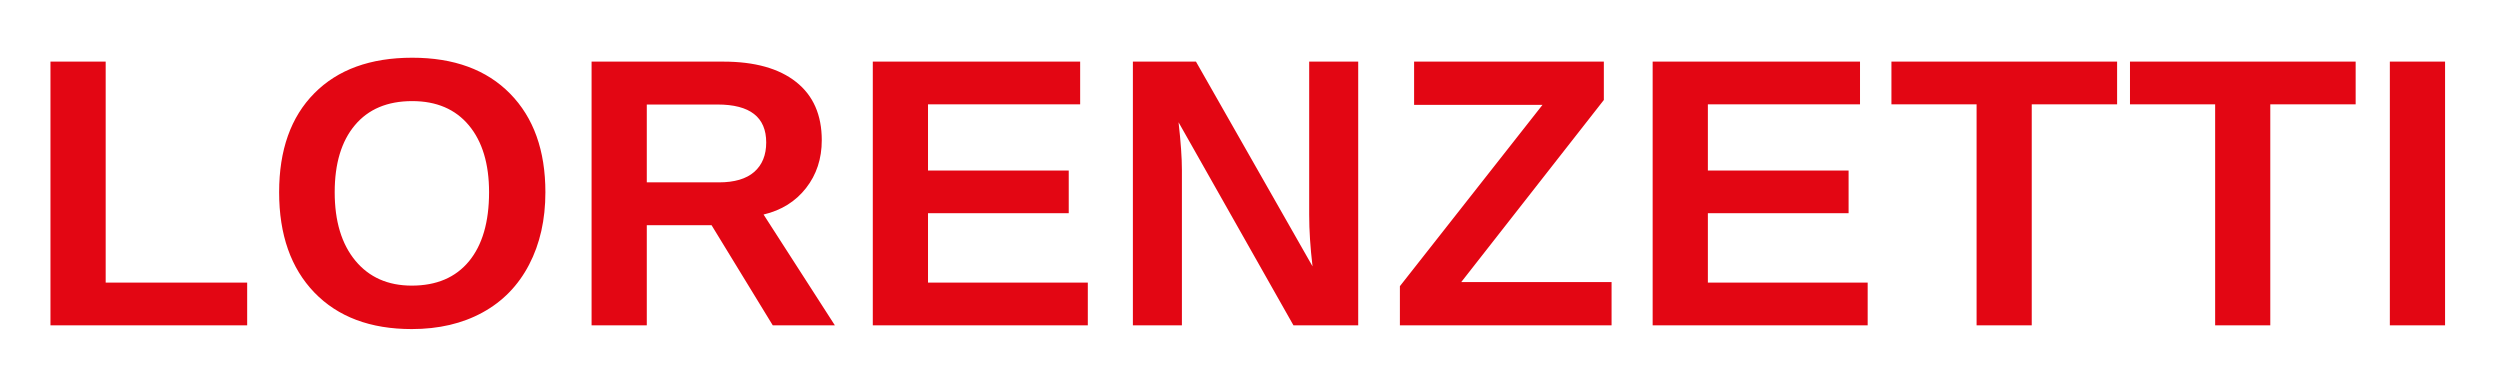
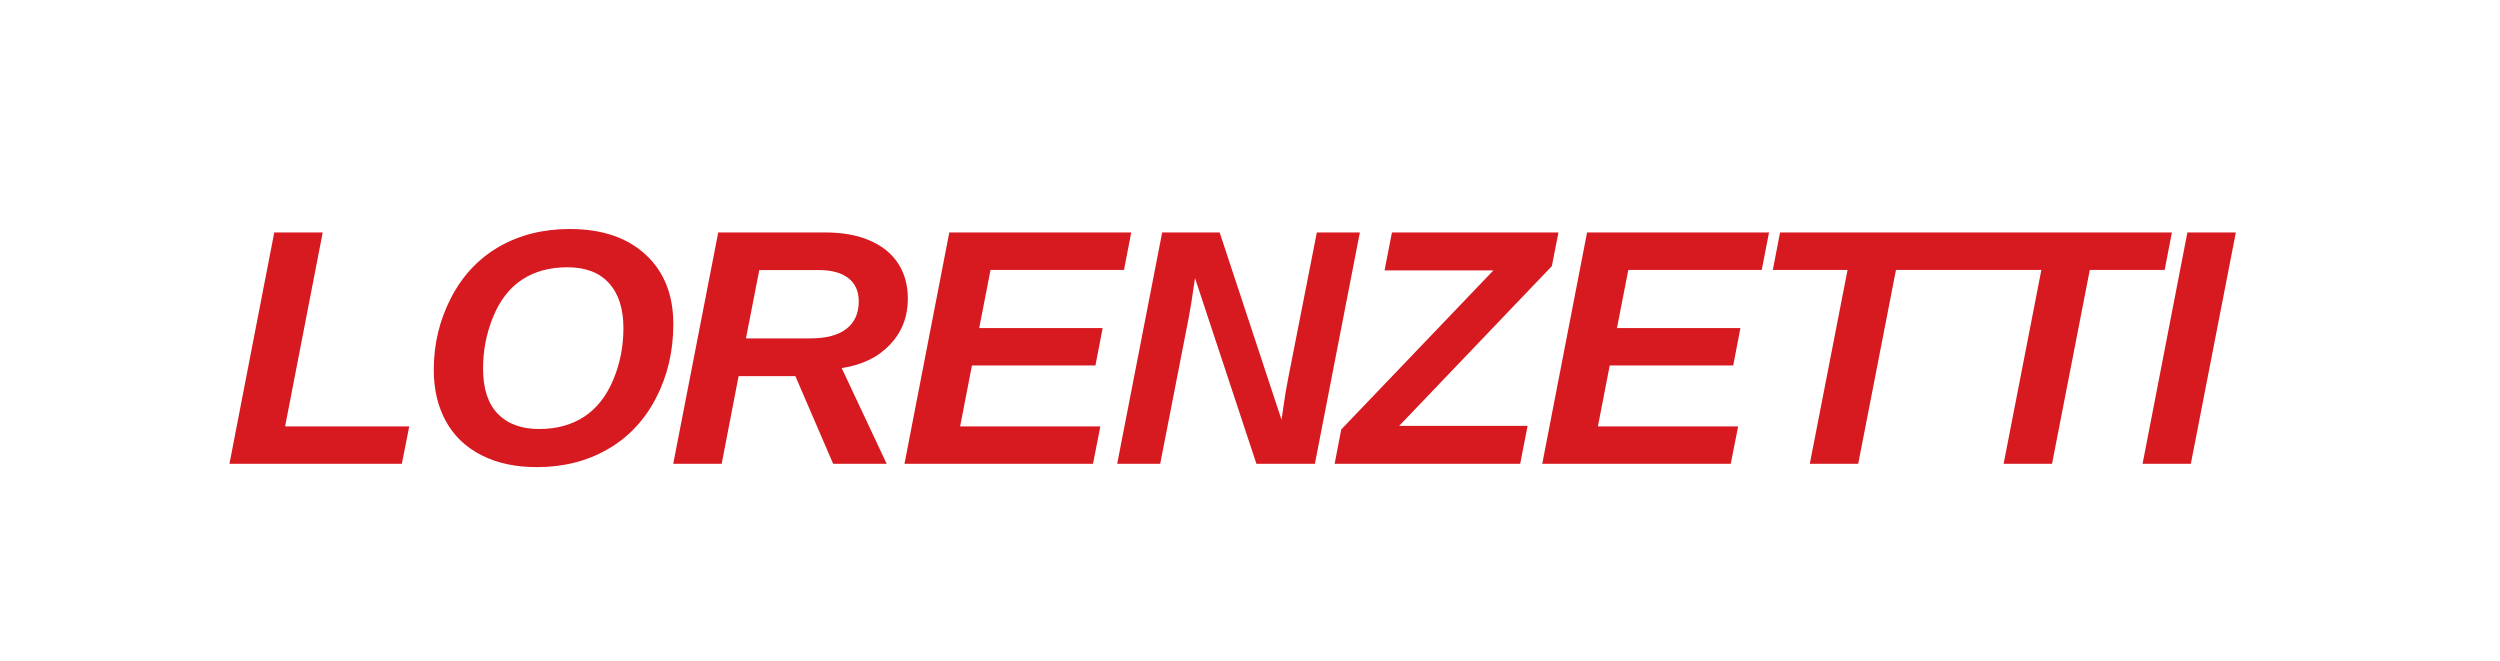
- <svg xmlns="http://www.w3.org/2000/svg" width="561" height="82" viewBox="320 132 561 82">
-   <text x="600" y="205" text-anchor="middle" font-family="Arial, Helvetica, sans-serif" font-size="86px" font-weight="800" letter-spacing="1" textLength="541" lengthAdjust="spacingAndGlyphs" fill="#E30613">LORENZETTI</text>
+ <svg xmlns="http://www.w3.org/2000/svg" viewBox="171 105 1078 285" width="1078" height="285">
+   <text x="700" y="305" text-anchor="middle" font-family="Arial,Helvetica,sans-serif" font-size="145" font-weight="900" font-style="italic" letter-spacing="-5" fill="#D71920">LORENZETTI</text>
</svg>
